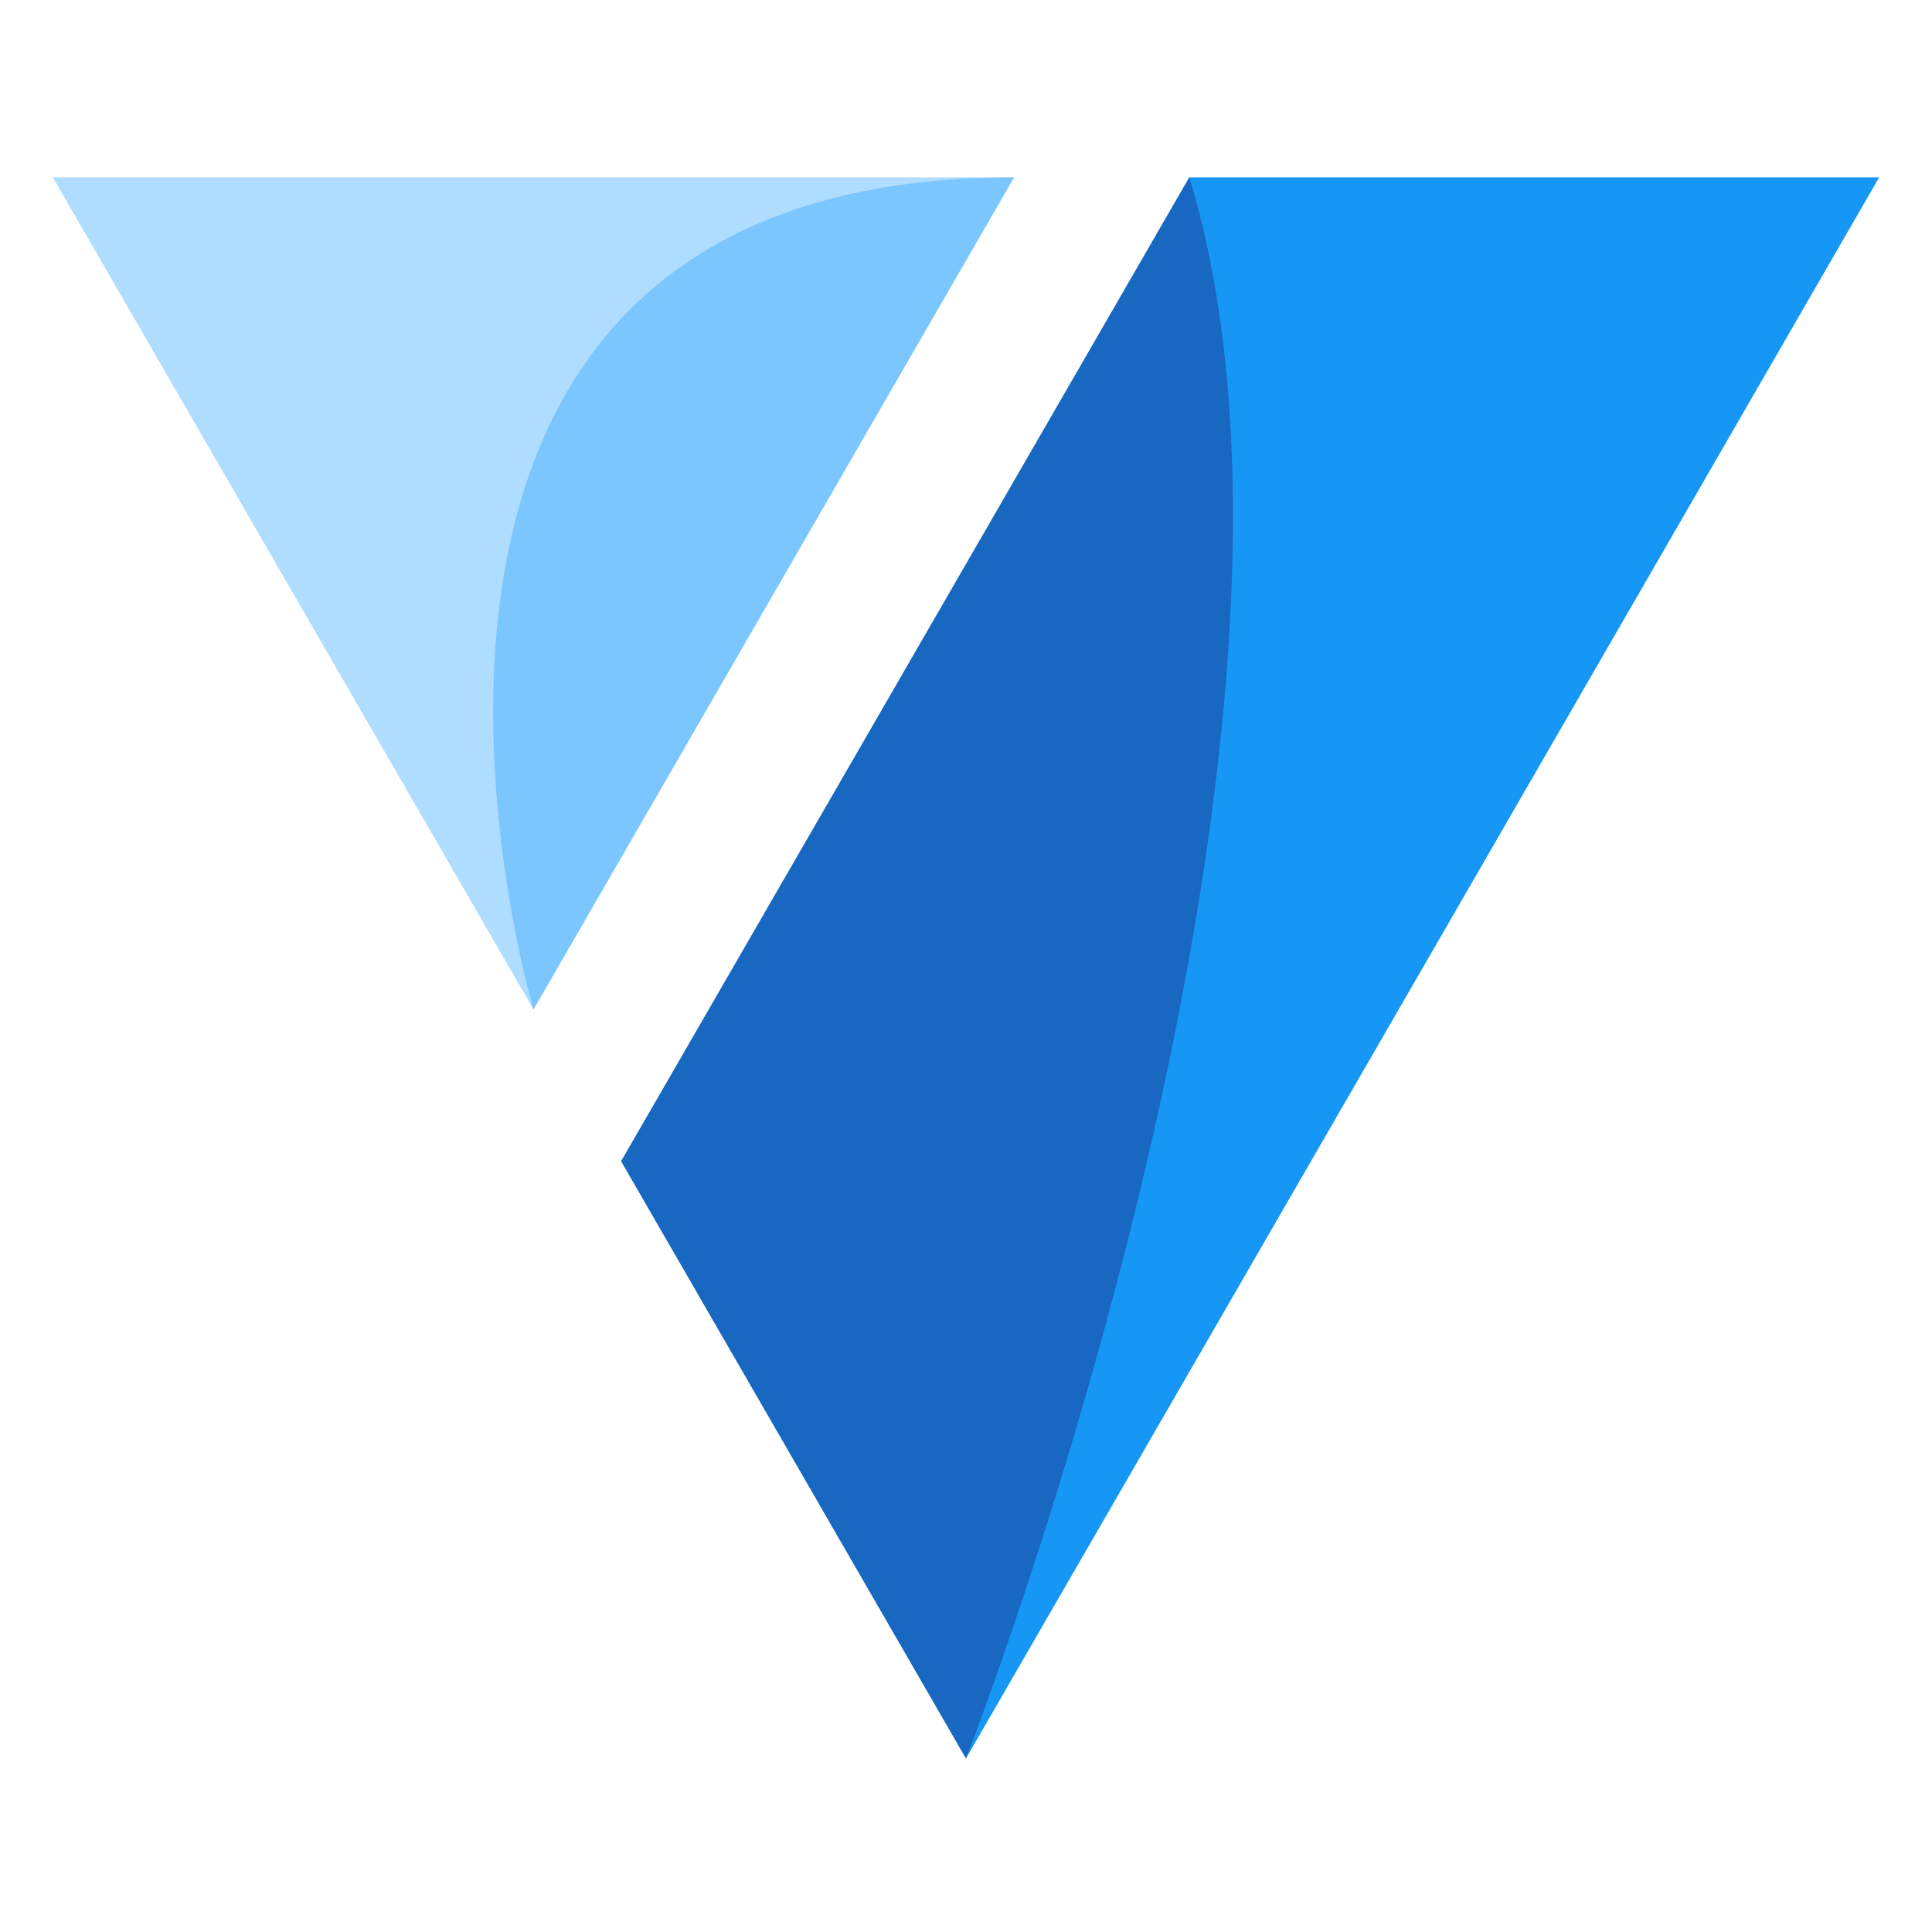
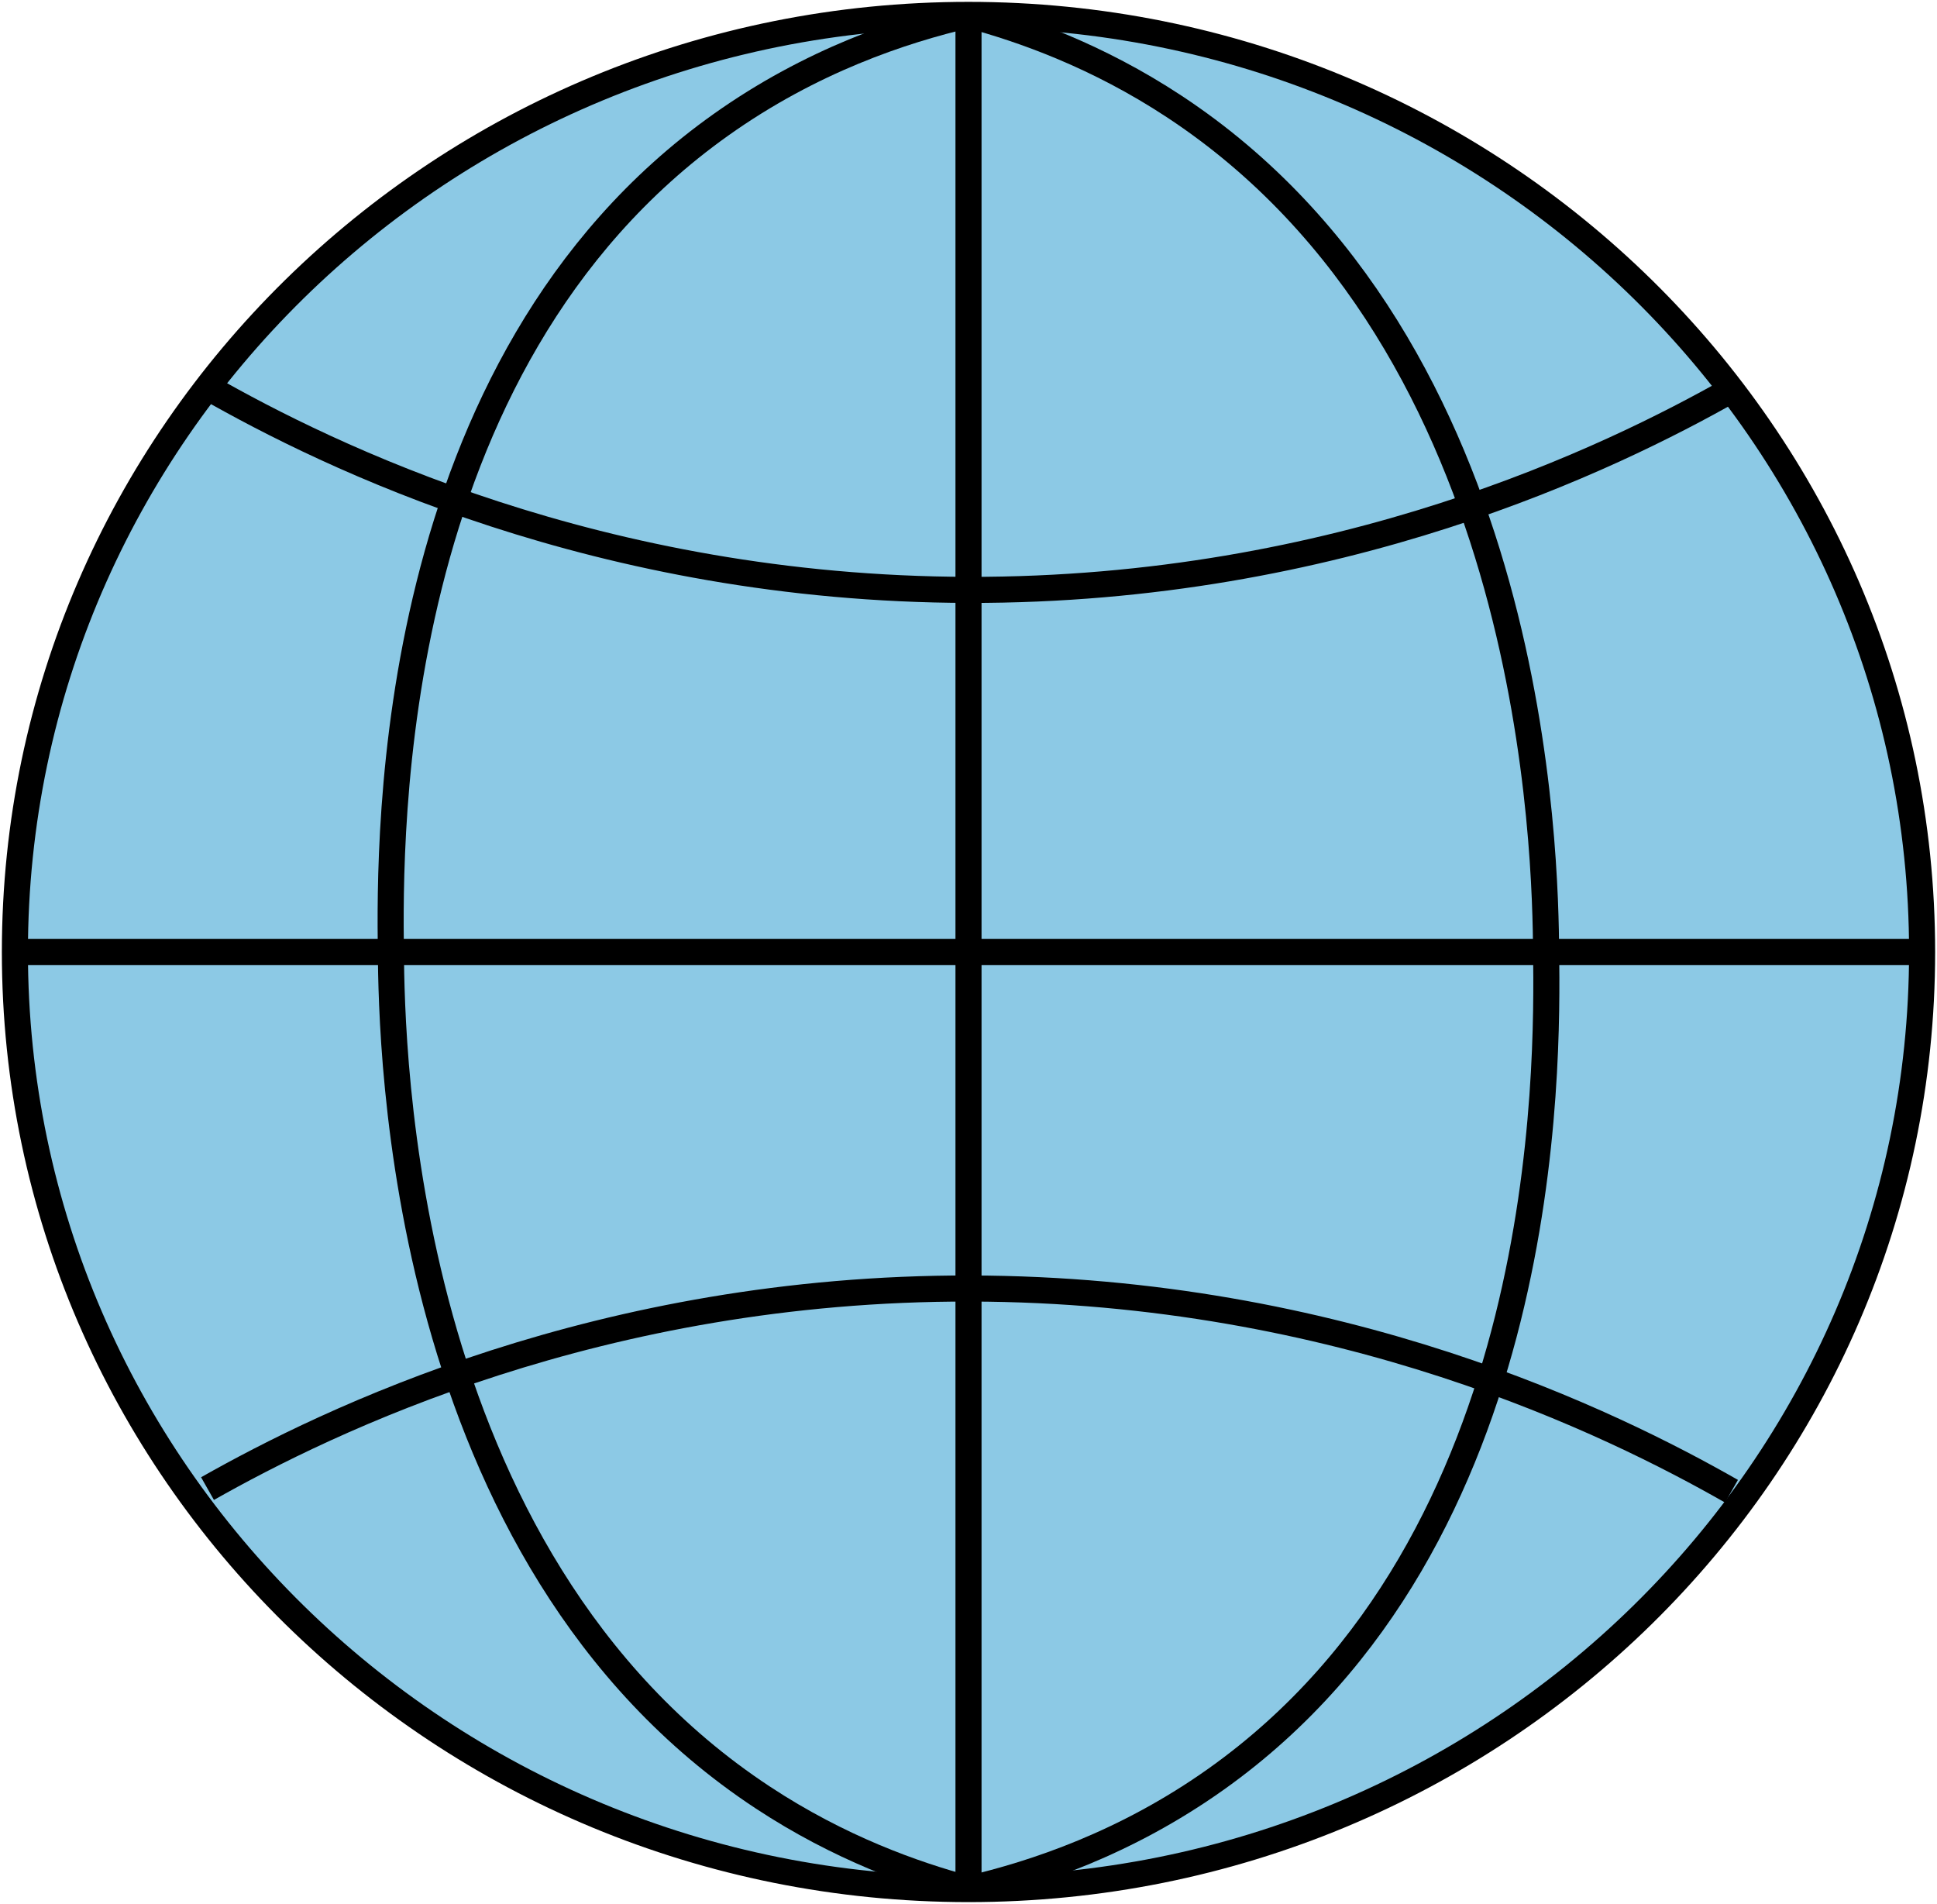
- <svg xmlns="http://www.w3.org/2000/svg" width="512" height="512" viewBox="0 0 512 512" fill="none">
-   <path d="M261.126 140.65L164.624 307.732L256.001 466L377.028 256.5L498.001 47H315.192L261.126 140.65Z" fill="#1697F6" />
-   <path d="M135.027 256.5L141.365 267.518L231.64 111.178L268.731 47H256H14L135.027 256.5Z" fill="#AEDDFF" />
-   <path d="M315.191 47C360.935 197.446 256 466 256 466L164.624 307.732L315.191 47Z" fill="#1867C0" />
-   <path d="M268.731 47C76.003 47 141.366 267.518 141.366 267.518L268.731 47Z" fill="#7BC6FF" />
+ <svg xmlns="http://www.w3.org/2000/svg" width="520" height="511" viewBox="0 0 520 511" fill="none">
+   <path d="M260 507.049C401.385 507.049 516 394.437 516 255.524C516 116.611 401.385 4 260 4C118.615 4 4 116.611 4 255.524C4 394.437 118.615 507.049 260 507.049Z" fill="#8CC9E5" stroke="black" stroke-width="7" stroke-miterlimit="10" />
+   <path d="M260 4C242.243 8.136 217.79 16.251 193.483 33.535C103.181 97.723 104.588 224.716 104.927 255.524C105.194 280.001 106.735 417.935 204.8 482.487C225.419 496.06 245.36 503.131 259.988 507.049" stroke="black" stroke-width="7" stroke-miterlimit="10" />
+   <path d="M260 4V507.049" stroke="black" stroke-width="7" stroke-miterlimit="10" />
+   <path d="M260 507.049C277.757 502.913 302.21 494.798 326.517 477.514C416.819 413.326 415.412 286.333 415.072 255.524C414.806 231.047 413.265 93.114 315.2 28.562C294.58 14.989 274.64 7.918 260.012 4" stroke="black" stroke-width="7" stroke-miterlimit="10" />
+   <path d="M55.707 103.921C87.837 122.248 160.71 158.114 260 158.333C359.484 158.551 432.636 122.842 464.827 104.624" stroke="black" stroke-width="7" stroke-miterlimit="10" />
+   <path d="M4 255.524H516" stroke="black" stroke-width="7" stroke-miterlimit="10" />
+   <path d="M464.827 400.263C432.696 381.935 359.824 346.069 260.534 345.851C161.05 345.633 87.898 381.341 55.707 399.559" stroke="black" stroke-width="7" stroke-miterlimit="10" />
</svg>
